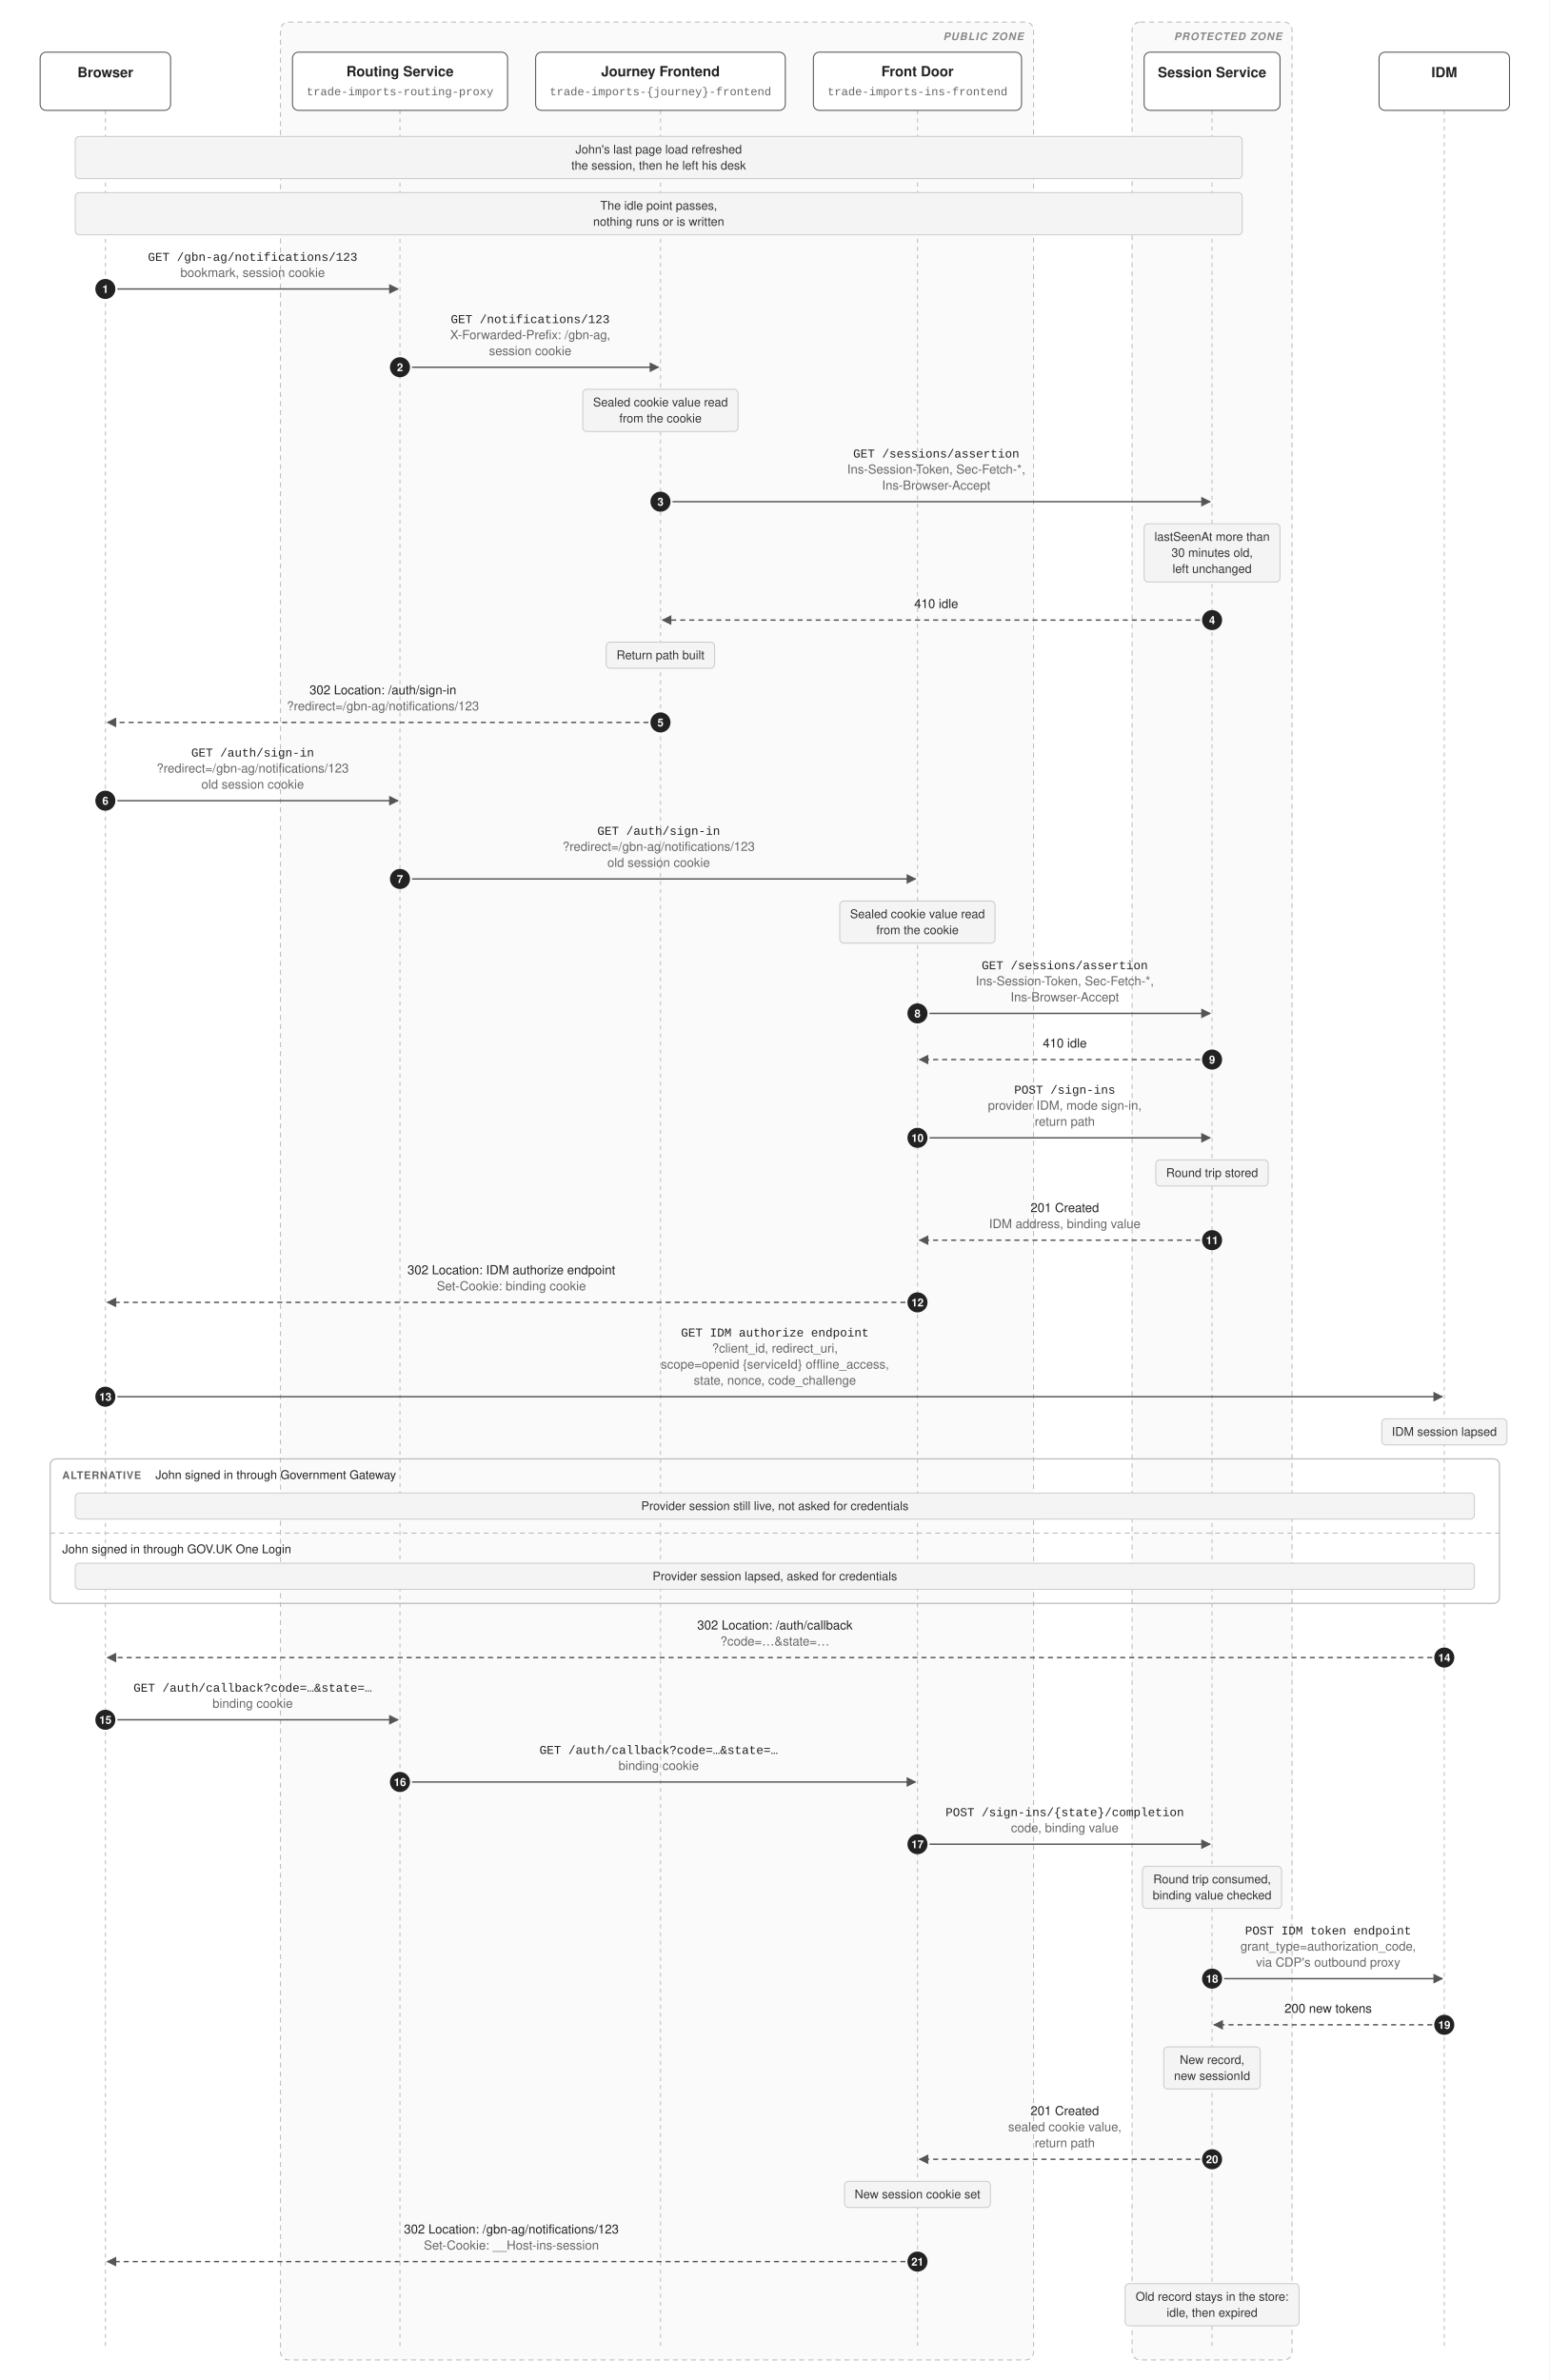
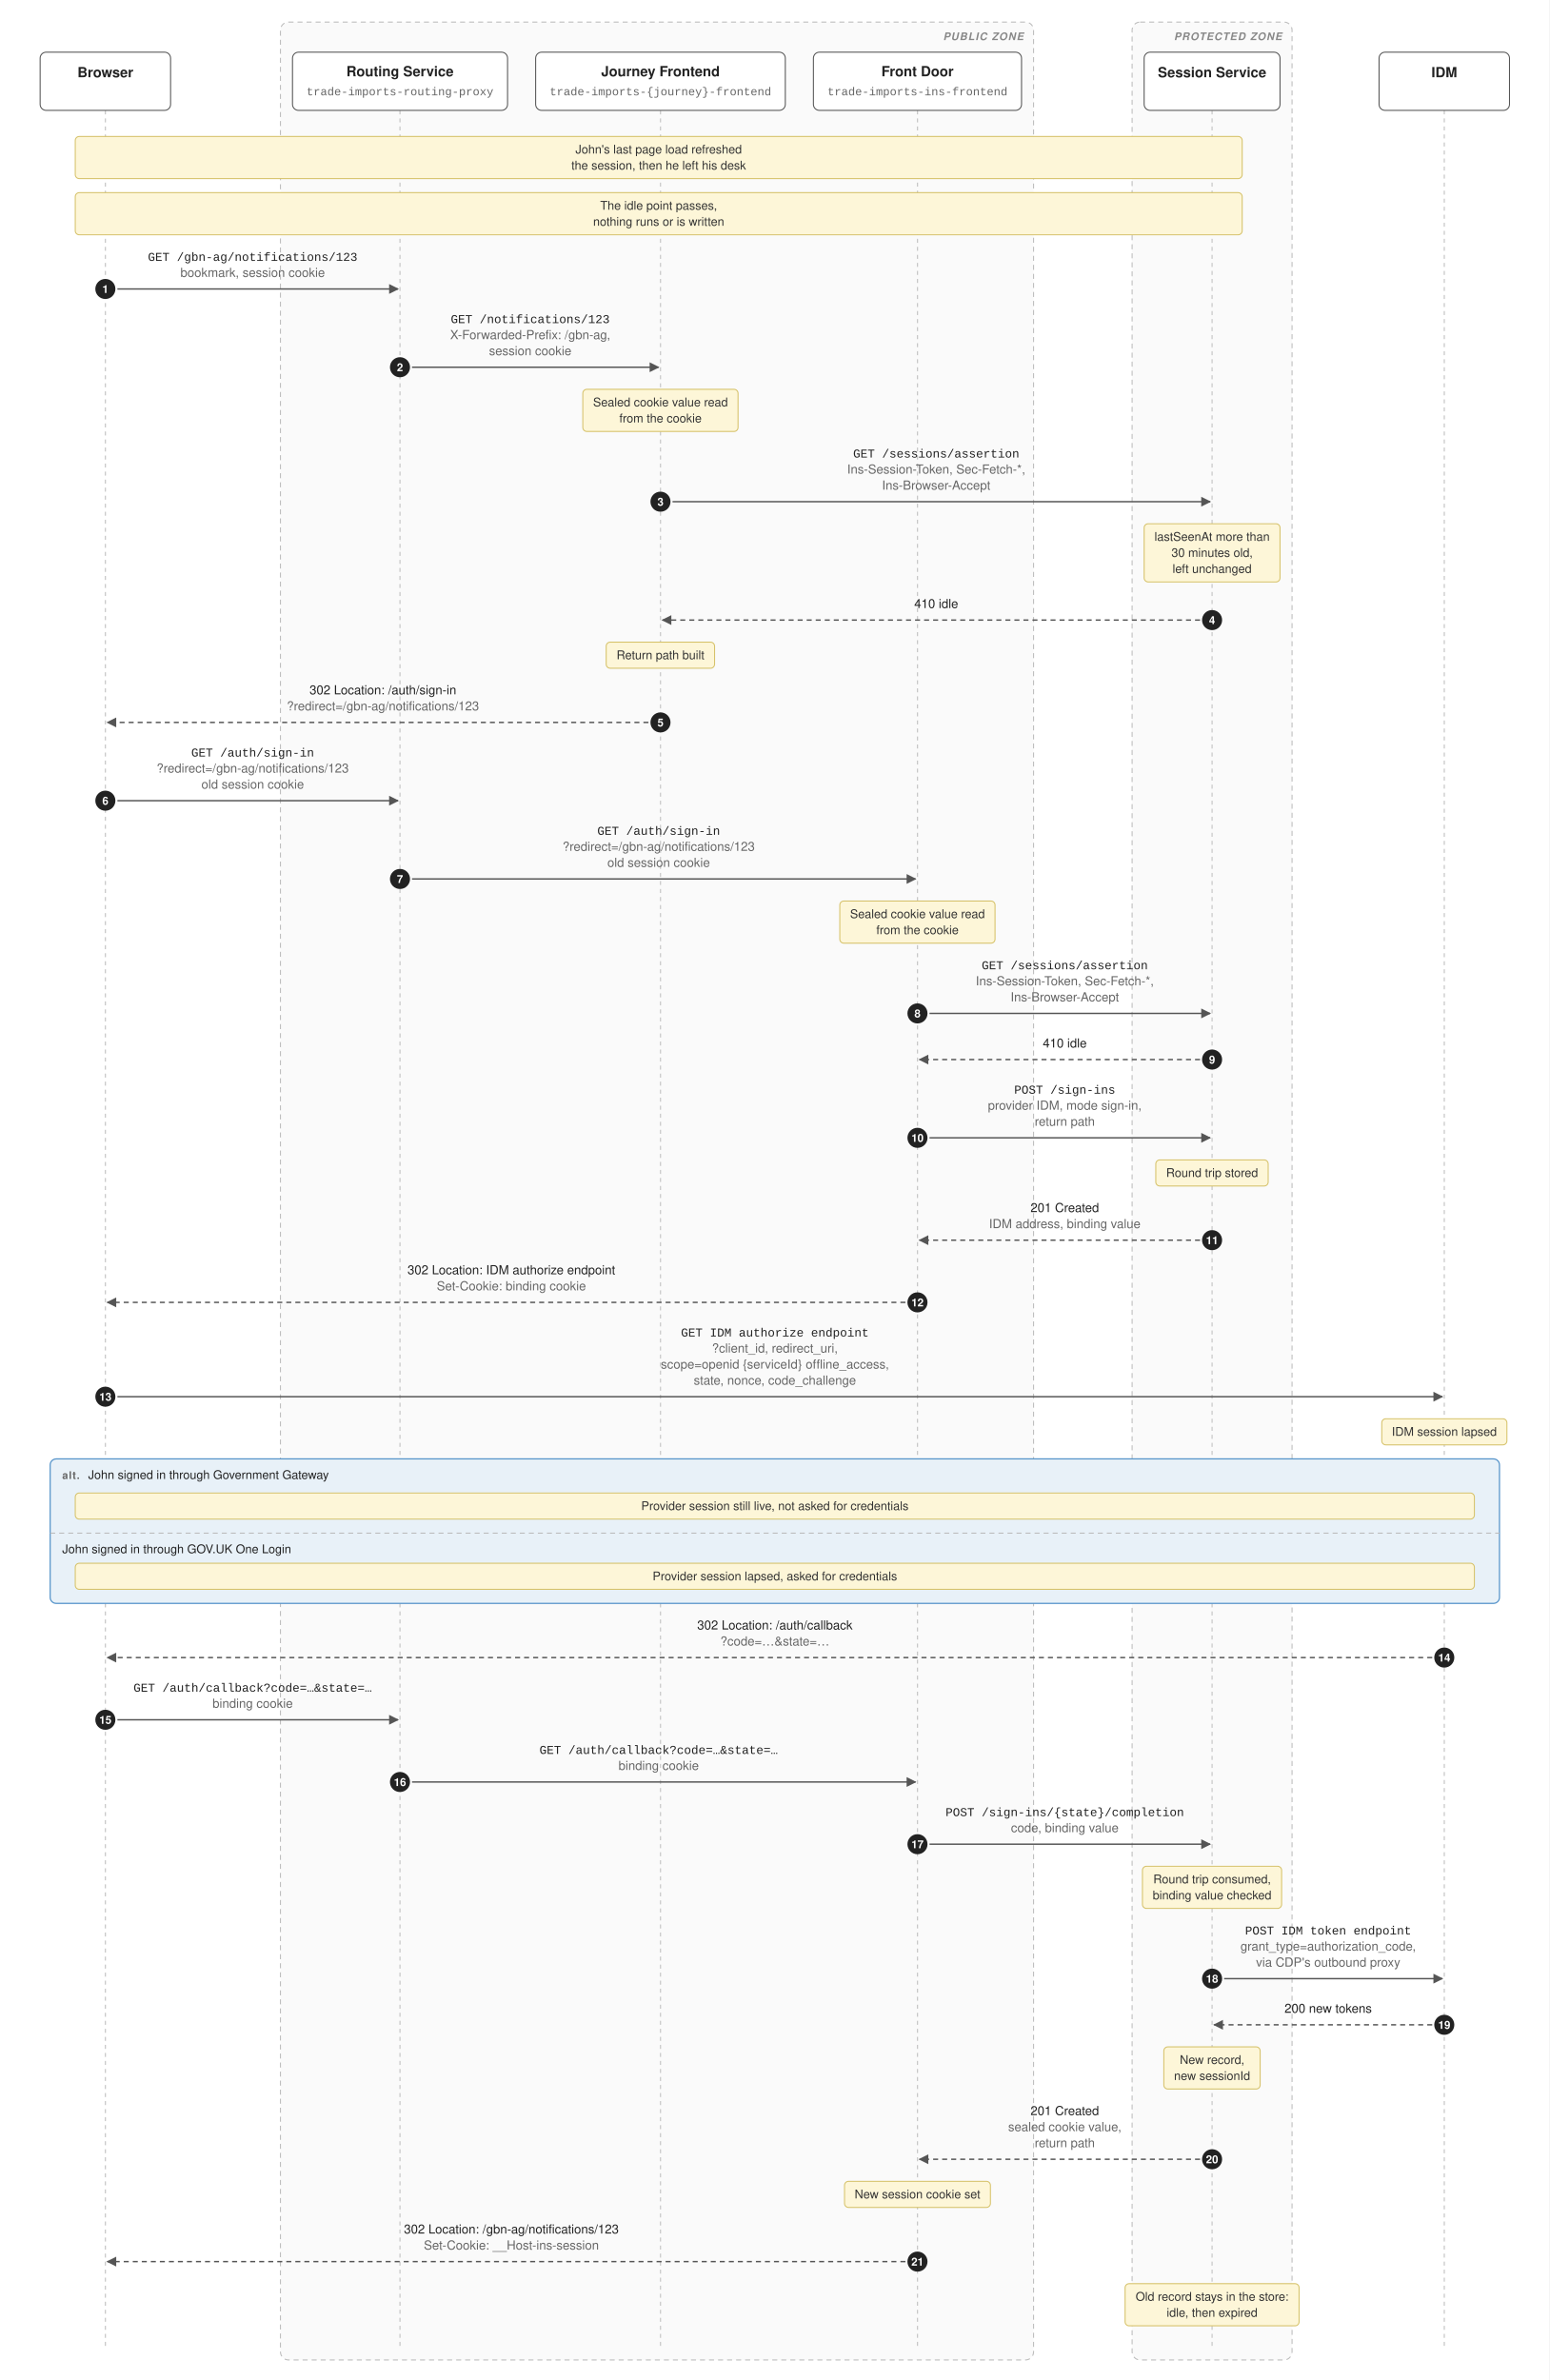
<svg xmlns="http://www.w3.org/2000/svg" viewBox="0 0 1544 2372" width="1544" height="2372" font-family="Helvetica Neue, Helvetica, Arial, sans-serif">
  <defs>
    <marker id="arw" viewBox="0 0 10 10" refX="9" refY="5" markerWidth="7" markerHeight="7" orient="auto-start-reverse">
      <path d="M 0 0 L 10 5 L 0 10 z" fill="#555555" />
    </marker>
  </defs>
  <rect x="0" y="0" width="1544" height="2372" fill="#ffffff" />
  <rect x="279.5" y="22" width="750.5" height="2330" rx="8" fill="#fafafa" stroke="#bbbbbb" stroke-dasharray="5 4" />
  <text x="1020" y="40" font-size="10.5" fill="#888888" text-anchor="end" font-weight="700" font-style="italic" letter-spacing="0.09em">PUBLIC ZONE</text>
  <rect x="1128.2" y="22" width="159.4" height="2330" rx="8" fill="#fafafa" stroke="#bbbbbb" stroke-dasharray="5 4" />
  <text x="1277.5" y="40" font-size="10.5" fill="#888888" text-anchor="end" font-weight="700" font-style="italic" letter-spacing="0.09em">PROTECTED ZONE</text>
  <line x1="105" y1="110" x2="105" y2="2342" stroke="#c8c8c8" stroke-width="1.2" stroke-dasharray="4 4" />
  <rect x="40" y="52" width="130" height="58" rx="6" fill="#ffffff" stroke="#555555" />
  <text x="105" y="77" font-size="14" fill="#222222" text-anchor="middle" font-weight="700">Browser</text>
  <line x1="398.6" y1="110" x2="398.6" y2="2342" stroke="#c8c8c8" stroke-width="1.2" stroke-dasharray="4 4" />
  <rect x="291.5" y="52" width="214.3" height="58" rx="6" fill="#ffffff" stroke="#555555" />
  <text x="398.6" y="76" font-size="14" fill="#222222" text-anchor="middle" font-weight="700">Routing Service</text>
  <text x="398.6" y="95" font-size="11.5" fill="#666666" text-anchor="middle" font-family="Menlo, Consolas, Courier New, monospace">trade-imports-routing-proxy</text>
  <line x1="658.2" y1="110" x2="658.2" y2="2342" stroke="#c8c8c8" stroke-width="1.2" stroke-dasharray="4 4" />
  <rect x="533.8" y="52" width="248.8" height="58" rx="6" fill="#ffffff" stroke="#555555" />
  <text x="658.2" y="76" font-size="14" fill="#222222" text-anchor="middle" font-weight="700">Journey Frontend</text>
  <text x="658.2" y="95" font-size="11.5" fill="#666666" text-anchor="middle" font-family="Menlo, Consolas, Courier New, monospace">trade-imports-{journey}-frontend</text>
  <line x1="914.3" y1="110" x2="914.3" y2="2342" stroke="#c8c8c8" stroke-width="1.2" stroke-dasharray="4 4" />
  <rect x="810.6" y="52" width="207.4" height="58" rx="6" fill="#ffffff" stroke="#555555" />
  <text x="914.3" y="76" font-size="14" fill="#222222" text-anchor="middle" font-weight="700">Front Door</text>
  <text x="914.3" y="95" font-size="11.5" fill="#666666" text-anchor="middle" font-family="Menlo, Consolas, Courier New, monospace">trade-imports-ins-frontend</text>
  <line x1="1207.9" y1="110" x2="1207.9" y2="2342" stroke="#c8c8c8" stroke-width="1.2" stroke-dasharray="4 4" />
  <rect x="1140.2" y="52" width="135.4" height="58" rx="6" fill="#ffffff" stroke="#555555" />
  <text x="1207.9" y="77" font-size="14" fill="#222222" text-anchor="middle" font-weight="700">Session Service</text>
  <line x1="1439.3" y1="110" x2="1439.3" y2="2342" stroke="#c8c8c8" stroke-width="1.2" stroke-dasharray="4 4" />
  <rect x="1374.3" y="52" width="130" height="58" rx="6" fill="#ffffff" stroke="#555555" />
  <text x="1439.3" y="77" font-size="14" fill="#222222" text-anchor="middle" font-weight="700">IDM</text>
-   <rect x="50" y="1454" width="1444.3" height="144" rx="6" fill="none" stroke="#bbbbbb" stroke-width="1.2" />
-   <text x="62" y="1474" font-size="10.5" fill="#666666" text-anchor="start" font-weight="700" letter-spacing="0.07em">ALTERNATIVE</text>
-   <text x="154.9" y="1474" font-size="12" fill="#222222" text-anchor="start">John signed in through Government Gateway</text>
+   <rect x="50" y="1454" width="1444.3" height="144" rx="6" fill="#e8f1f8" stroke="#5694ca" stroke-width="1.2" />
+   <text x="62" y="1474" font-size="10.5" fill="#666666" text-anchor="start" font-weight="700" letter-spacing="0.07em">alt.</text>
+   <text x="87.9" y="1474" font-size="12" fill="#222222" text-anchor="start">John signed in through Government Gateway</text>
  <line x1="50" y1="1528" x2="1494.3" y2="1528" stroke="#bbbbbb" stroke-dasharray="5 4" />
  <text x="62" y="1548" font-size="12" fill="#222222" text-anchor="start">John signed in through GOV.UK One Login</text>
-   <rect x="75" y="136" width="1162.9" height="42" rx="4" fill="#f4f4f4" stroke="#cccccc" />
+   <rect x="75" y="136" width="1162.9" height="42" rx="4" fill="#fdf6d8" stroke="#d6c26a" />
  <text x="656.4" y="153" font-size="12" fill="#333333" text-anchor="middle">John's last page load refreshed</text>
  <text x="656.4" y="169" font-size="12" fill="#333333" text-anchor="middle">the session, then he left his desk</text>
-   <rect x="75" y="192" width="1162.9" height="42" rx="4" fill="#f4f4f4" stroke="#cccccc" />
+   <rect x="75" y="192" width="1162.9" height="42" rx="4" fill="#fdf6d8" stroke="#d6c26a" />
  <text x="656.4" y="209" font-size="12" fill="#333333" text-anchor="middle">The idle point passes,</text>
  <text x="656.4" y="225" font-size="12" fill="#333333" text-anchor="middle">nothing runs or is written</text>
  <text x="251.8" y="260" font-size="12" fill="#222222" text-anchor="middle" font-family="Menlo, Consolas, Courier New, monospace">GET /gbn-ag/notifications/123</text>
  <text x="251.8" y="276" font-size="12.5" fill="#666666" text-anchor="middle">bookmark, session cookie</text>
  <line x1="117" y1="288" x2="396.6" y2="288" stroke="#555555" stroke-width="1.4" marker-end="url(#arw)" />
  <circle cx="105" cy="288" r="10" fill="#222222" />
  <text x="105" y="292" font-size="11" fill="#ffffff" text-anchor="middle" font-weight="700">1</text>
  <text x="528.4" y="322" font-size="12" fill="#222222" text-anchor="middle" font-family="Menlo, Consolas, Courier New, monospace">GET /notifications/123</text>
  <text x="528.4" y="338" font-size="12.5" fill="#666666" text-anchor="middle">X-Forwarded-Prefix: /gbn-ag,</text>
  <text x="528.4" y="354" font-size="12.5" fill="#666666" text-anchor="middle">session cookie</text>
  <line x1="410.6" y1="366" x2="656.2" y2="366" stroke="#555555" stroke-width="1.4" marker-end="url(#arw)" />
  <circle cx="398.6" cy="366" r="10" fill="#222222" />
  <text x="398.6" y="370" font-size="11" fill="#ffffff" text-anchor="middle" font-weight="700">2</text>
-   <rect x="580.8" y="388" width="154.7" height="42" rx="4" fill="#f4f4f4" stroke="#cccccc" />
+   <rect x="580.8" y="388" width="154.7" height="42" rx="4" fill="#fdf6d8" stroke="#d6c26a" />
  <text x="658.2" y="405" font-size="12" fill="#333333" text-anchor="middle">Sealed cookie value read</text>
  <text x="658.2" y="421" font-size="12" fill="#333333" text-anchor="middle">from the cookie</text>
  <text x="933" y="456" font-size="12" fill="#222222" text-anchor="middle" font-family="Menlo, Consolas, Courier New, monospace">GET /sessions/assertion</text>
  <text x="933" y="472" font-size="12.5" fill="#666666" text-anchor="middle">Ins-Session-Token, Sec-Fetch-*,</text>
  <text x="933" y="488" font-size="12.5" fill="#666666" text-anchor="middle">Ins-Browser-Accept</text>
  <line x1="670.2" y1="500" x2="1205.9" y2="500" stroke="#555555" stroke-width="1.4" marker-end="url(#arw)" />
  <circle cx="658.2" cy="500" r="10" fill="#222222" />
  <text x="658.2" y="504" font-size="11" fill="#ffffff" text-anchor="middle" font-weight="700">3</text>
-   <rect x="1140.2" y="522" width="135.4" height="58" rx="4" fill="#f4f4f4" stroke="#cccccc" />
+   <rect x="1140.2" y="522" width="135.4" height="58" rx="4" fill="#fdf6d8" stroke="#d6c26a" />
  <text x="1207.9" y="539" font-size="12" fill="#333333" text-anchor="middle">lastSeenAt more than</text>
  <text x="1207.9" y="555" font-size="12" fill="#333333" text-anchor="middle">30 minutes old,</text>
  <text x="1207.9" y="571" font-size="12" fill="#333333" text-anchor="middle">left unchanged</text>
  <text x="933" y="606" font-size="12.5" fill="#222222" text-anchor="middle">410 idle</text>
  <line x1="1195.9" y1="618" x2="660.2" y2="618" stroke="#555555" stroke-width="1.4" stroke-dasharray="5 4" marker-end="url(#arw)" />
  <circle cx="1207.9" cy="618" r="10" fill="#222222" />
  <text x="1207.9" y="622" font-size="11" fill="#ffffff" text-anchor="middle" font-weight="700">4</text>
-   <rect x="604.1" y="640" width="108" height="26" rx="4" fill="#f4f4f4" stroke="#cccccc" />
+   <rect x="604.1" y="640" width="108" height="26" rx="4" fill="#fdf6d8" stroke="#d6c26a" />
  <text x="658.2" y="657" font-size="12" fill="#333333" text-anchor="middle">Return path built</text>
  <text x="381.6" y="692" font-size="12.5" fill="#222222" text-anchor="middle">302 Location: /auth/sign-in</text>
  <text x="381.6" y="708" font-size="12.5" fill="#666666" text-anchor="middle">?redirect=/gbn-ag/notifications/123</text>
  <line x1="646.2" y1="720" x2="107" y2="720" stroke="#555555" stroke-width="1.4" stroke-dasharray="5 4" marker-end="url(#arw)" />
  <circle cx="658.2" cy="720" r="10" fill="#222222" />
  <text x="658.2" y="724" font-size="11" fill="#ffffff" text-anchor="middle" font-weight="700">5</text>
  <text x="251.8" y="754" font-size="12" fill="#222222" text-anchor="middle" font-family="Menlo, Consolas, Courier New, monospace">GET /auth/sign-in</text>
  <text x="251.8" y="770" font-size="12.5" fill="#666666" text-anchor="middle">?redirect=/gbn-ag/notifications/123</text>
  <text x="251.8" y="786" font-size="12.5" fill="#666666" text-anchor="middle">old session cookie</text>
  <line x1="117" y1="798" x2="396.6" y2="798" stroke="#555555" stroke-width="1.4" marker-end="url(#arw)" />
  <circle cx="105" cy="798" r="10" fill="#222222" />
  <text x="105" y="802" font-size="11" fill="#ffffff" text-anchor="middle" font-weight="700">6</text>
  <text x="656.4" y="832" font-size="12" fill="#222222" text-anchor="middle" font-family="Menlo, Consolas, Courier New, monospace">GET /auth/sign-in</text>
  <text x="656.4" y="848" font-size="12.5" fill="#666666" text-anchor="middle">?redirect=/gbn-ag/notifications/123</text>
  <text x="656.4" y="864" font-size="12.5" fill="#666666" text-anchor="middle">old session cookie</text>
  <line x1="410.6" y1="876" x2="912.3" y2="876" stroke="#555555" stroke-width="1.4" marker-end="url(#arw)" />
  <circle cx="398.6" cy="876" r="10" fill="#222222" />
  <text x="398.6" y="880" font-size="11" fill="#ffffff" text-anchor="middle" font-weight="700">7</text>
-   <rect x="836.9" y="898" width="154.7" height="42" rx="4" fill="#f4f4f4" stroke="#cccccc" />
+   <rect x="836.9" y="898" width="154.7" height="42" rx="4" fill="#fdf6d8" stroke="#d6c26a" />
  <text x="914.3" y="915" font-size="12" fill="#333333" text-anchor="middle">Sealed cookie value read</text>
  <text x="914.3" y="931" font-size="12" fill="#333333" text-anchor="middle">from the cookie</text>
  <text x="1061.1" y="966" font-size="12" fill="#222222" text-anchor="middle" font-family="Menlo, Consolas, Courier New, monospace">GET /sessions/assertion</text>
  <text x="1061.1" y="982" font-size="12.5" fill="#666666" text-anchor="middle">Ins-Session-Token, Sec-Fetch-*,</text>
  <text x="1061.1" y="998" font-size="12.5" fill="#666666" text-anchor="middle">Ins-Browser-Accept</text>
  <line x1="926.3" y1="1010" x2="1205.9" y2="1010" stroke="#555555" stroke-width="1.4" marker-end="url(#arw)" />
  <circle cx="914.3" cy="1010" r="10" fill="#222222" />
  <text x="914.3" y="1014" font-size="11" fill="#ffffff" text-anchor="middle" font-weight="700">8</text>
  <text x="1061.1" y="1044" font-size="12.5" fill="#222222" text-anchor="middle">410 idle</text>
  <line x1="1195.9" y1="1056" x2="916.3" y2="1056" stroke="#555555" stroke-width="1.4" stroke-dasharray="5 4" marker-end="url(#arw)" />
  <circle cx="1207.9" cy="1056" r="10" fill="#222222" />
  <text x="1207.9" y="1060" font-size="11" fill="#ffffff" text-anchor="middle" font-weight="700">9</text>
  <text x="1061.1" y="1090" font-size="12" fill="#222222" text-anchor="middle" font-family="Menlo, Consolas, Courier New, monospace">POST /sign-ins</text>
  <text x="1061.1" y="1106" font-size="12.5" fill="#666666" text-anchor="middle">provider IDM, mode sign-in,</text>
  <text x="1061.1" y="1122" font-size="12.5" fill="#666666" text-anchor="middle">return path</text>
  <line x1="926.3" y1="1134" x2="1205.9" y2="1134" stroke="#555555" stroke-width="1.4" marker-end="url(#arw)" />
  <circle cx="914.3" cy="1134" r="10" fill="#222222" />
  <text x="914.3" y="1138" font-size="11" fill="#ffffff" text-anchor="middle" font-weight="700">10</text>
-   <rect x="1151.8" y="1156" width="112" height="26" rx="4" fill="#f4f4f4" stroke="#cccccc" />
+   <rect x="1151.8" y="1156" width="112" height="26" rx="4" fill="#fdf6d8" stroke="#d6c26a" />
  <text x="1207.9" y="1173" font-size="12" fill="#333333" text-anchor="middle">Round trip stored</text>
  <text x="1061.1" y="1208" font-size="12.5" fill="#222222" text-anchor="middle">201 Created</text>
  <text x="1061.1" y="1224" font-size="12.5" fill="#666666" text-anchor="middle">IDM address, binding value</text>
  <line x1="1195.9" y1="1236" x2="916.3" y2="1236" stroke="#555555" stroke-width="1.4" stroke-dasharray="5 4" marker-end="url(#arw)" />
  <circle cx="1207.9" cy="1236" r="10" fill="#222222" />
  <text x="1207.9" y="1240" font-size="11" fill="#ffffff" text-anchor="middle" font-weight="700">11</text>
  <text x="509.6" y="1270" font-size="12.5" fill="#222222" text-anchor="middle">302 Location: IDM authorize endpoint</text>
  <text x="509.6" y="1286" font-size="12.5" fill="#666666" text-anchor="middle">Set-Cookie: binding cookie</text>
  <line x1="902.3" y1="1298" x2="107" y2="1298" stroke="#555555" stroke-width="1.4" stroke-dasharray="5 4" marker-end="url(#arw)" />
  <circle cx="914.3" cy="1298" r="10" fill="#222222" />
  <text x="914.3" y="1302" font-size="11" fill="#ffffff" text-anchor="middle" font-weight="700">12</text>
  <text x="772.2" y="1332" font-size="12" fill="#222222" text-anchor="middle" font-family="Menlo, Consolas, Courier New, monospace">GET IDM authorize endpoint</text>
  <text x="772.2" y="1348" font-size="12.5" fill="#666666" text-anchor="middle">?client_id, redirect_uri,</text>
  <text x="772.2" y="1364" font-size="12.5" fill="#666666" text-anchor="middle">scope=openid {serviceId} offline_access,</text>
  <text x="772.2" y="1380" font-size="12.5" fill="#666666" text-anchor="middle">state, nonce, code_challenge</text>
  <line x1="117" y1="1392" x2="1437.3" y2="1392" stroke="#555555" stroke-width="1.4" marker-end="url(#arw)" />
  <circle cx="105" cy="1392" r="10" fill="#222222" />
  <text x="105" y="1396" font-size="11" fill="#ffffff" text-anchor="middle" font-weight="700">13</text>
-   <rect x="1377" y="1414" width="124.7" height="26" rx="4" fill="#f4f4f4" stroke="#cccccc" />
+   <rect x="1377" y="1414" width="124.7" height="26" rx="4" fill="#fdf6d8" stroke="#d6c26a" />
  <text x="1439.3" y="1431" font-size="12" fill="#333333" text-anchor="middle">IDM session lapsed</text>
-   <rect x="75" y="1488" width="1394.3" height="26" rx="4" fill="#f4f4f4" stroke="#cccccc" />
+   <rect x="75" y="1488" width="1394.3" height="26" rx="4" fill="#fdf6d8" stroke="#d6c26a" />
  <text x="772.2" y="1505" font-size="12" fill="#333333" text-anchor="middle">Provider session still live, not asked for credentials</text>
-   <rect x="75" y="1558" width="1394.3" height="26" rx="4" fill="#f4f4f4" stroke="#cccccc" />
+   <rect x="75" y="1558" width="1394.3" height="26" rx="4" fill="#fdf6d8" stroke="#d6c26a" />
  <text x="772.2" y="1575" font-size="12" fill="#333333" text-anchor="middle">Provider session lapsed, asked for credentials</text>
  <text x="772.2" y="1624" font-size="12.5" fill="#222222" text-anchor="middle">302 Location: /auth/callback</text>
  <text x="772.2" y="1640" font-size="12.5" fill="#666666" text-anchor="middle">?code=…&amp;state=…</text>
  <line x1="1427.3" y1="1652" x2="107" y2="1652" stroke="#555555" stroke-width="1.4" stroke-dasharray="5 4" marker-end="url(#arw)" />
  <circle cx="1439.3" cy="1652" r="10" fill="#222222" />
  <text x="1439.3" y="1656" font-size="11" fill="#ffffff" text-anchor="middle" font-weight="700">14</text>
  <text x="251.8" y="1686" font-size="12" fill="#222222" text-anchor="middle" font-family="Menlo, Consolas, Courier New, monospace">GET /auth/callback?code=…&amp;state=…</text>
  <text x="251.8" y="1702" font-size="12.5" fill="#666666" text-anchor="middle">binding cookie</text>
  <line x1="117" y1="1714" x2="396.6" y2="1714" stroke="#555555" stroke-width="1.4" marker-end="url(#arw)" />
  <circle cx="105" cy="1714" r="10" fill="#222222" />
  <text x="105" y="1718" font-size="11" fill="#ffffff" text-anchor="middle" font-weight="700">15</text>
  <text x="656.4" y="1748" font-size="12" fill="#222222" text-anchor="middle" font-family="Menlo, Consolas, Courier New, monospace">GET /auth/callback?code=…&amp;state=…</text>
  <text x="656.4" y="1764" font-size="12.5" fill="#666666" text-anchor="middle">binding cookie</text>
  <line x1="410.6" y1="1776" x2="912.3" y2="1776" stroke="#555555" stroke-width="1.4" marker-end="url(#arw)" />
  <circle cx="398.6" cy="1776" r="10" fill="#222222" />
  <text x="398.6" y="1780" font-size="11" fill="#ffffff" text-anchor="middle" font-weight="700">16</text>
  <text x="1061.1" y="1810" font-size="12" fill="#222222" text-anchor="middle" font-family="Menlo, Consolas, Courier New, monospace">POST /sign-ins/{state}/completion</text>
  <text x="1061.1" y="1826" font-size="12.5" fill="#666666" text-anchor="middle">code, binding value</text>
  <line x1="926.3" y1="1838" x2="1205.9" y2="1838" stroke="#555555" stroke-width="1.4" marker-end="url(#arw)" />
  <circle cx="914.3" cy="1838" r="10" fill="#222222" />
  <text x="914.3" y="1842" font-size="11" fill="#ffffff" text-anchor="middle" font-weight="700">17</text>
-   <rect x="1138.5" y="1860" width="138.7" height="42" rx="4" fill="#f4f4f4" stroke="#cccccc" />
+   <rect x="1138.5" y="1860" width="138.7" height="42" rx="4" fill="#fdf6d8" stroke="#d6c26a" />
  <text x="1207.9" y="1877" font-size="12" fill="#333333" text-anchor="middle">Round trip consumed,</text>
  <text x="1207.9" y="1893" font-size="12" fill="#333333" text-anchor="middle">binding value checked</text>
  <text x="1323.6" y="1928" font-size="12" fill="#222222" text-anchor="middle" font-family="Menlo, Consolas, Courier New, monospace">POST IDM token endpoint</text>
  <text x="1323.6" y="1944" font-size="12.5" fill="#666666" text-anchor="middle">grant_type=authorization_code,</text>
  <text x="1323.6" y="1960" font-size="12.5" fill="#666666" text-anchor="middle">via CDP's outbound proxy</text>
  <line x1="1219.9" y1="1972" x2="1437.3" y2="1972" stroke="#555555" stroke-width="1.4" marker-end="url(#arw)" />
  <circle cx="1207.9" cy="1972" r="10" fill="#222222" />
  <text x="1207.9" y="1976" font-size="11" fill="#ffffff" text-anchor="middle" font-weight="700">18</text>
  <text x="1323.6" y="2006" font-size="12.5" fill="#222222" text-anchor="middle">200 new tokens</text>
  <line x1="1427.3" y1="2018" x2="1209.9" y2="2018" stroke="#555555" stroke-width="1.4" stroke-dasharray="5 4" marker-end="url(#arw)" />
  <circle cx="1439.3" cy="2018" r="10" fill="#222222" />
  <text x="1439.3" y="2022" font-size="11" fill="#ffffff" text-anchor="middle" font-weight="700">19</text>
-   <rect x="1159.8" y="2040" width="96" height="42" rx="4" fill="#f4f4f4" stroke="#cccccc" />
+   <rect x="1159.8" y="2040" width="96" height="42" rx="4" fill="#fdf6d8" stroke="#d6c26a" />
  <text x="1207.9" y="2057" font-size="12" fill="#333333" text-anchor="middle">New record,</text>
  <text x="1207.9" y="2073" font-size="12" fill="#333333" text-anchor="middle">new sessionId</text>
  <text x="1061.1" y="2108" font-size="12.5" fill="#222222" text-anchor="middle">201 Created</text>
  <text x="1061.1" y="2124" font-size="12.5" fill="#666666" text-anchor="middle">sealed cookie value,</text>
  <text x="1061.1" y="2140" font-size="12.5" fill="#666666" text-anchor="middle">return path</text>
  <line x1="1195.9" y1="2152" x2="916.3" y2="2152" stroke="#555555" stroke-width="1.4" stroke-dasharray="5 4" marker-end="url(#arw)" />
  <circle cx="1207.9" cy="2152" r="10" fill="#222222" />
  <text x="1207.9" y="2156" font-size="11" fill="#ffffff" text-anchor="middle" font-weight="700">20</text>
-   <rect x="841.6" y="2174" width="145.4" height="26" rx="4" fill="#f4f4f4" stroke="#cccccc" />
+   <rect x="841.6" y="2174" width="145.4" height="26" rx="4" fill="#fdf6d8" stroke="#d6c26a" />
  <text x="914.3" y="2191" font-size="12" fill="#333333" text-anchor="middle">New session cookie set</text>
  <text x="509.6" y="2226" font-size="12.5" fill="#222222" text-anchor="middle">302 Location: /gbn-ag/notifications/123</text>
  <text x="509.6" y="2242" font-size="12.5" fill="#666666" text-anchor="middle">Set-Cookie: __Host-ins-session</text>
  <line x1="902.3" y1="2254" x2="107" y2="2254" stroke="#555555" stroke-width="1.4" stroke-dasharray="5 4" marker-end="url(#arw)" />
  <circle cx="914.3" cy="2254" r="10" fill="#222222" />
  <text x="914.3" y="2258" font-size="11" fill="#ffffff" text-anchor="middle" font-weight="700">21</text>
-   <rect x="1121.2" y="2276" width="173.4" height="42" rx="4" fill="#f4f4f4" stroke="#cccccc" />
+   <rect x="1121.2" y="2276" width="173.4" height="42" rx="4" fill="#fdf6d8" stroke="#d6c26a" />
  <text x="1207.9" y="2293" font-size="12" fill="#333333" text-anchor="middle">Old record stays in the store:</text>
  <text x="1207.9" y="2309" font-size="12" fill="#333333" text-anchor="middle">idle, then expired</text>
</svg>
